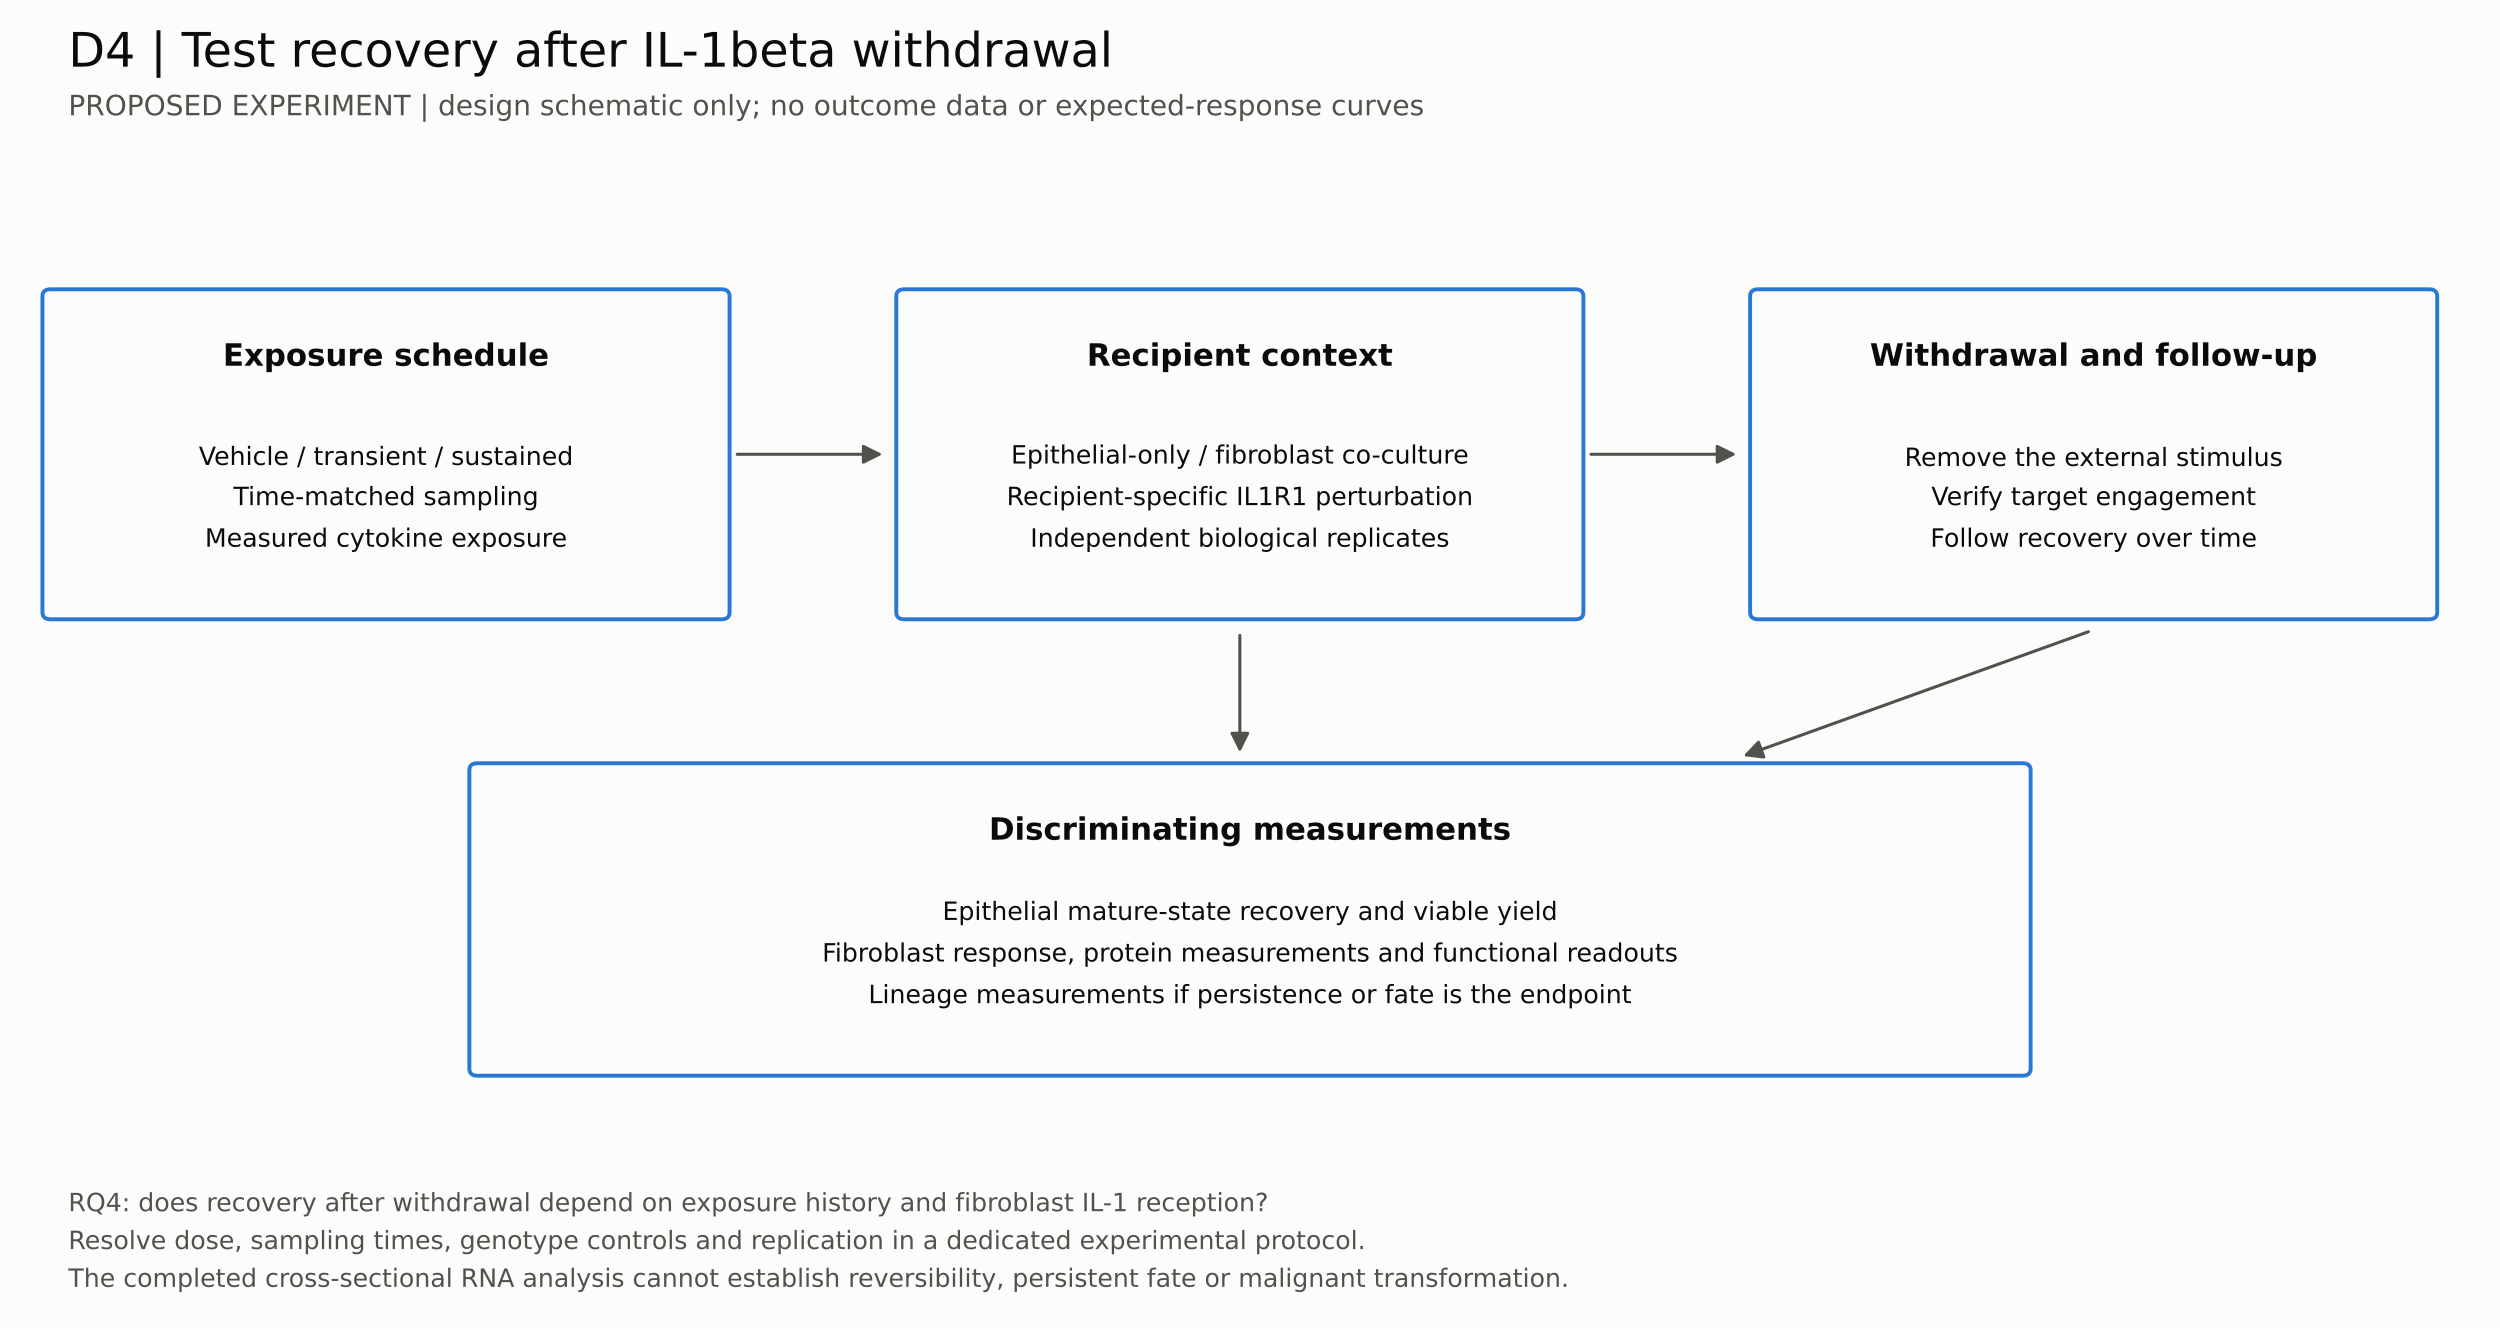
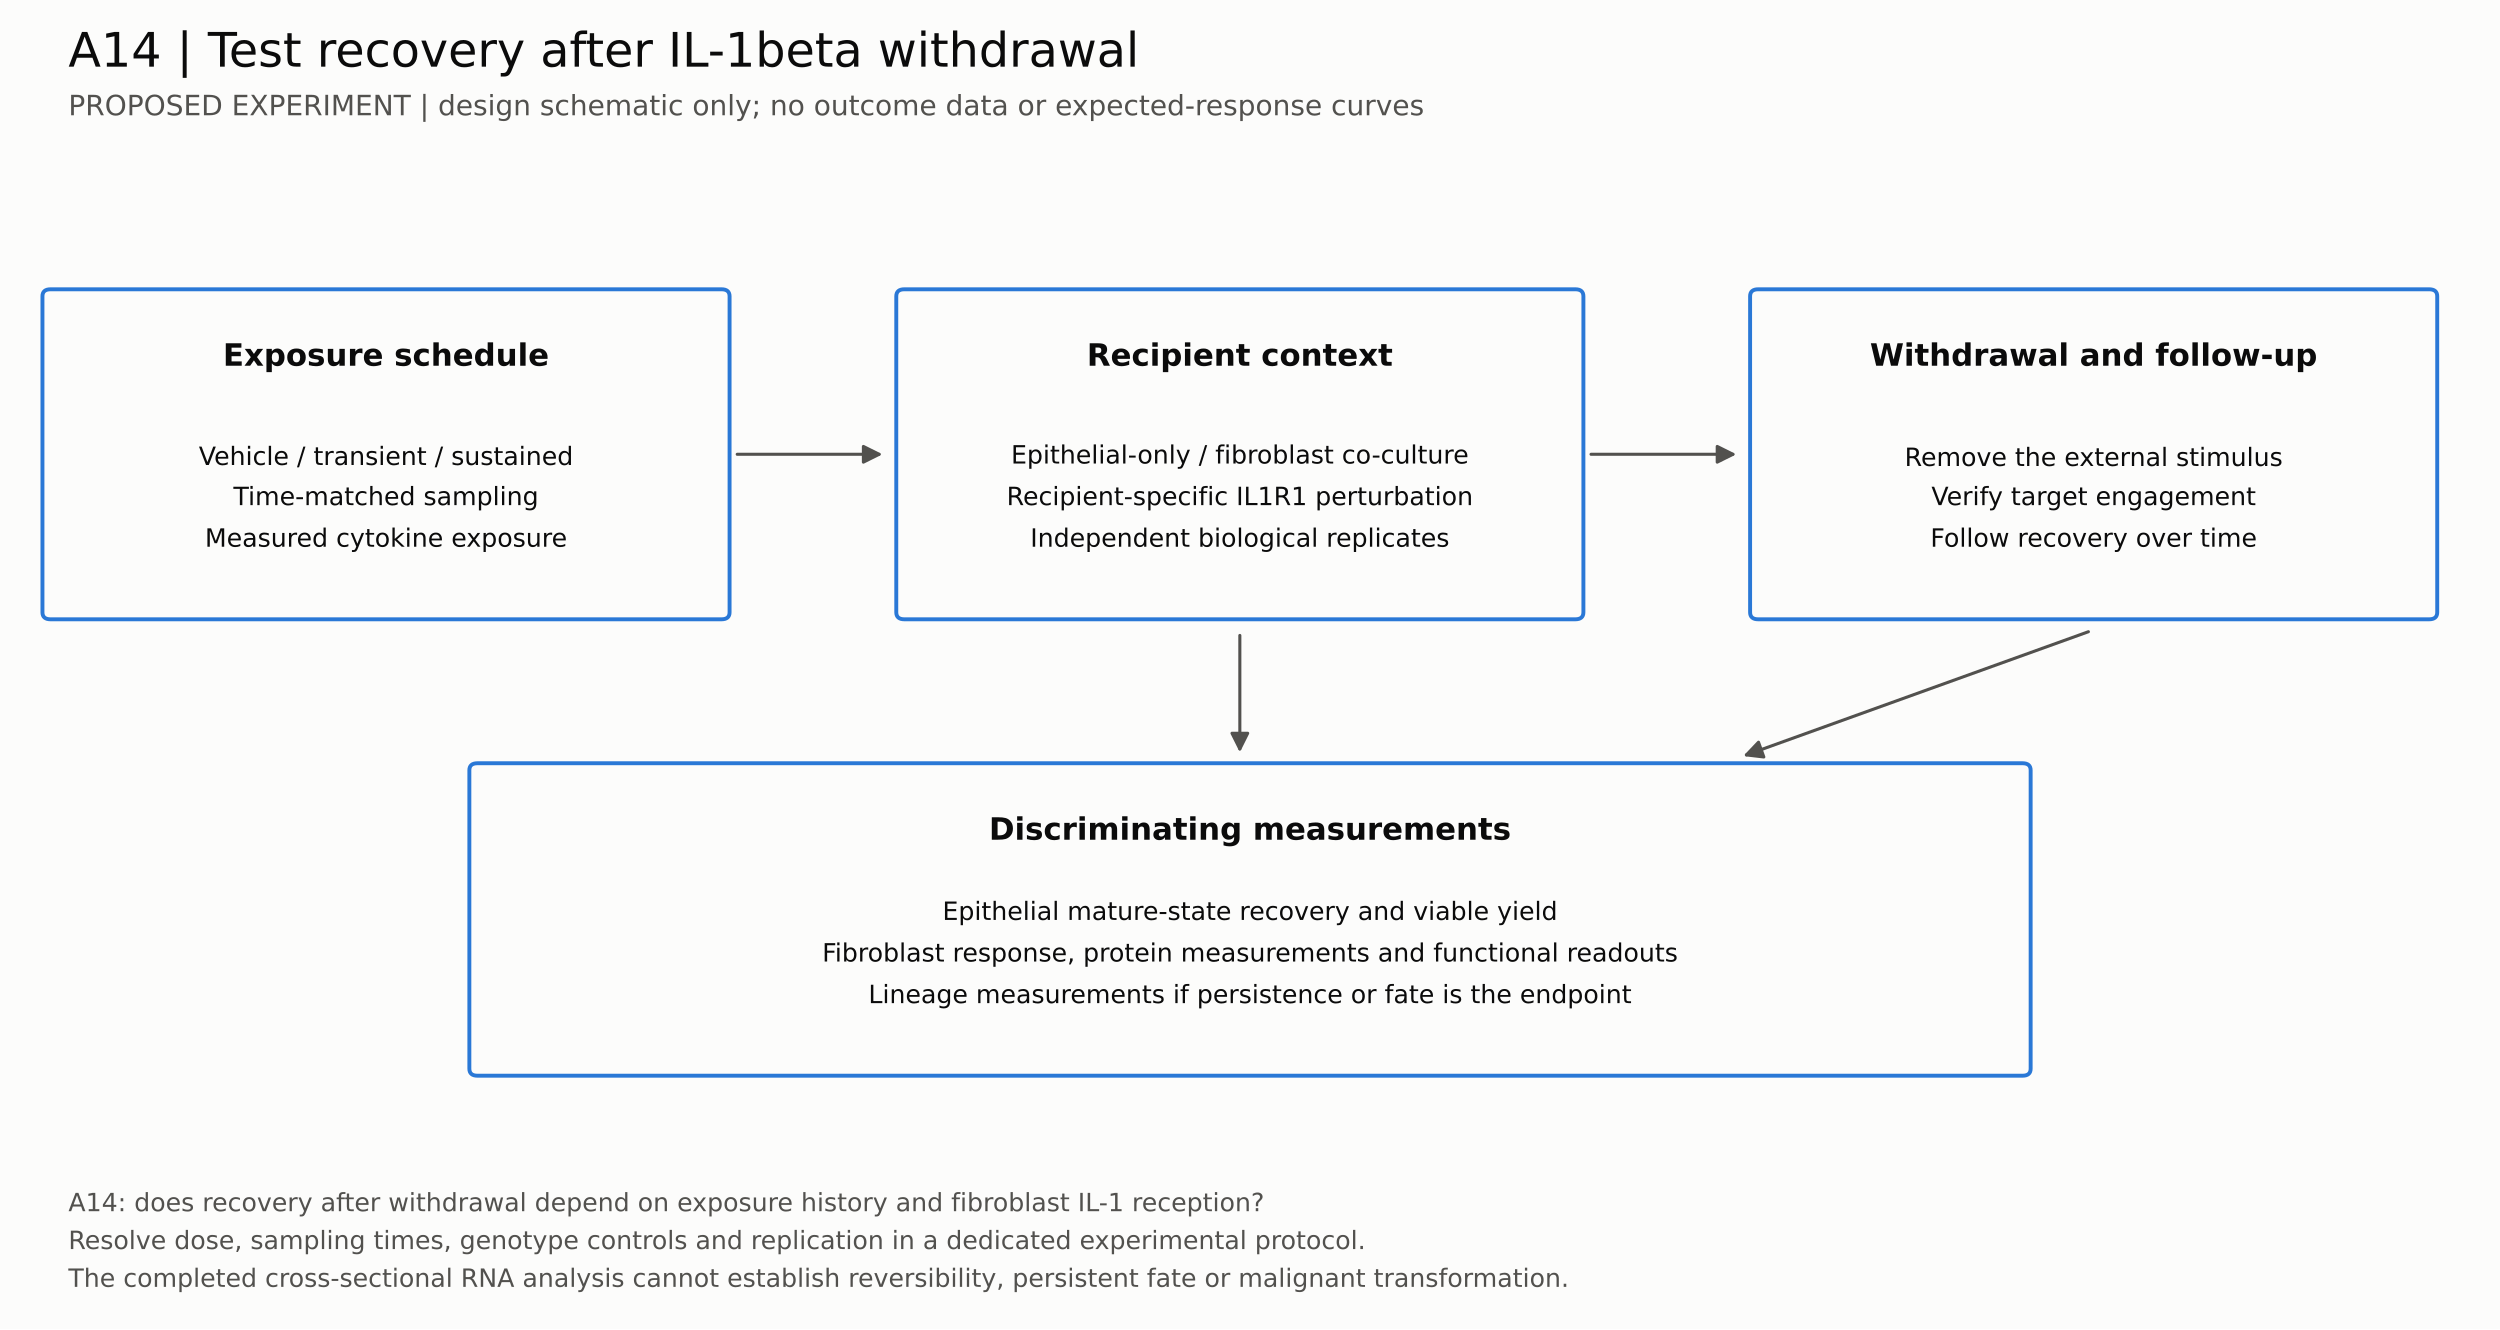
<svg xmlns="http://www.w3.org/2000/svg" width="892.512pt" height="474.48pt" viewBox="0 0 892.512 474.48" version="1.1">
  <defs>
    <style type="text/css">*{stroke-linejoin: round; stroke-linecap: butt}</style>
  </defs>
  <g id="figure_1">
    <g id="patch_1">
      <path d="M 0 474.48  L 892.512 474.48  L 892.512 0  L 0 0  z " style="fill: #fcfcfb" />
    </g>
    <g id="axes_1">
      <g id="patch_2">
-         <path d="M 18.058 221.093  L 257.558 221.093  Q 260.461 221.093 260.461 218.586  L 260.461 105.782  Q 260.461 103.276 257.558 103.276  L 18.058 103.276  Q 15.155 103.276 15.155 105.782  L 15.155 218.586  Q 15.155 221.093 18.058 221.093  z " clip-path="url(#pf4ad7ffe98)" style="fill: #fcfcfb; stroke: #2a78d6; stroke-width: 1.4; stroke-linejoin: miter" />
+         <path d="M 18.058 221.093  L 257.558 221.093  Q 260.461 221.093 260.461 218.586  L 260.461 105.782  Q 260.461 103.276 257.558 103.276  L 18.058 103.276  Q 15.155 103.276 15.155 105.782  L 15.155 218.586  Q 15.155 221.093 18.058 221.093  z " clip-path="url(#p8d6bbea639)" style="fill: #fcfcfb; stroke: #2a78d6; stroke-width: 1.4; stroke-linejoin: miter" />
      </g>
      <g id="patch_3">
-         <path d="M 322.877 221.093  L 562.378 221.093  Q 565.281 221.093 565.281 218.586  L 565.281 105.782  Q 565.281 103.276 562.378 103.276  L 322.877 103.276  Q 319.974 103.276 319.974 105.782  L 319.974 218.586  Q 319.974 221.093 322.877 221.093  z " clip-path="url(#pf4ad7ffe98)" style="fill: #fcfcfb; stroke: #2a78d6; stroke-width: 1.4; stroke-linejoin: miter" />
+         <path d="M 322.877 221.093  L 562.378 221.093  Q 565.281 221.093 565.281 218.586  L 565.281 105.782  Q 565.281 103.276 562.378 103.276  L 322.877 103.276  Q 319.974 103.276 319.974 105.782  L 319.974 218.586  Q 319.974 221.093 322.877 221.093  z " clip-path="url(#p8d6bbea639)" style="fill: #fcfcfb; stroke: #2a78d6; stroke-width: 1.4; stroke-linejoin: miter" />
      </g>
      <g id="patch_4">
-         <path d="M 627.696 221.093  L 867.197 221.093  Q 870.1 221.093 870.1 218.586  L 870.1 105.782  Q 870.1 103.276 867.197 103.276  L 627.696 103.276  Q 624.793 103.276 624.793 105.782  L 624.793 218.586  Q 624.793 221.093 627.696 221.093  z " clip-path="url(#pf4ad7ffe98)" style="fill: #fcfcfb; stroke: #2a78d6; stroke-width: 1.4; stroke-linejoin: miter" />
+         <path d="M 627.696 221.093  L 867.197 221.093  Q 870.1 221.093 870.1 218.586  L 870.1 105.782  Q 870.1 103.276 867.197 103.276  L 627.696 103.276  Q 624.793 103.276 624.793 105.782  L 624.793 218.586  Q 624.793 221.093 627.696 221.093  z " clip-path="url(#p8d6bbea639)" style="fill: #fcfcfb; stroke: #2a78d6; stroke-width: 1.4; stroke-linejoin: miter" />
      </g>
      <g id="patch_5">
-         <path d="M 170.467 384.032  L 722.045 384.032  Q 724.948 384.032 724.948 381.525  L 724.948 274.988  Q 724.948 272.481 722.045 272.481  L 170.467 272.481  Q 167.564 272.481 167.564 274.988  L 167.564 381.525  Q 167.564 384.032 170.467 384.032  z " clip-path="url(#pf4ad7ffe98)" style="fill: #fcfcfb; stroke: #2a78d6; stroke-width: 1.4; stroke-linejoin: miter" />
+         <path d="M 170.467 384.032  L 722.045 384.032  Q 724.948 384.032 724.948 381.525  L 724.948 274.988  Q 724.948 272.481 722.045 272.481  L 170.467 272.481  Q 167.564 272.481 167.564 274.988  L 167.564 381.525  Q 167.564 384.032 170.467 384.032  z " clip-path="url(#p8d6bbea639)" style="fill: #fcfcfb; stroke: #2a78d6; stroke-width: 1.4; stroke-linejoin: miter" />
      </g>
      <g id="patch_6">
-         <path d="M 263.189 162.184  Q 289.129 162.184 313.838 162.184  " clip-path="url(#pf4ad7ffe98)" style="fill: none; stroke: #52514e; stroke-width: 1.1; stroke-linecap: round" />
-         <path d="M 308.238 159.384  L 313.838 162.184  L 308.238 164.984  z " clip-path="url(#pf4ad7ffe98)" style="fill: #52514e; stroke: #52514e; stroke-width: 1.1; stroke-linecap: round" />
+         <path d="M 263.189 162.184  Q 289.129 162.184 313.838 162.184  " clip-path="url(#p8d6bbea639)" style="fill: none; stroke: #52514e; stroke-width: 1.1; stroke-linecap: round" />
+         <path d="M 308.238 159.384  L 313.838 162.184  L 308.238 164.984  z " clip-path="url(#p8d6bbea639)" style="fill: #52514e; stroke: #52514e; stroke-width: 1.1; stroke-linecap: round" />
      </g>
      <g id="patch_7">
-         <path d="M 568.009 162.184  Q 593.948 162.184 618.657 162.184  " clip-path="url(#pf4ad7ffe98)" style="fill: none; stroke: #52514e; stroke-width: 1.1; stroke-linecap: round" />
-         <path d="M 613.057 159.384  L 618.657 162.184  L 613.057 164.984  z " clip-path="url(#pf4ad7ffe98)" style="fill: #52514e; stroke: #52514e; stroke-width: 1.1; stroke-linecap: round" />
+         <path d="M 568.009 162.184  Q 593.948 162.184 618.657 162.184  " clip-path="url(#p8d6bbea639)" style="fill: none; stroke: #52514e; stroke-width: 1.1; stroke-linecap: round" />
+         <path d="M 613.057 159.384  L 618.657 162.184  L 613.057 164.984  z " clip-path="url(#p8d6bbea639)" style="fill: #52514e; stroke: #52514e; stroke-width: 1.1; stroke-linecap: round" />
      </g>
      <g id="patch_8">
-         <path d="M 745.567 225.53  Q 683.944 247.727 623.478 269.506  " clip-path="url(#pf4ad7ffe98)" style="fill: none; stroke: #52514e; stroke-width: 1.1; stroke-linecap: round" />
-         <path d="M 629.696 270.243  L 623.478 269.506  L 627.798 264.974  z " clip-path="url(#pf4ad7ffe98)" style="fill: #52514e; stroke: #52514e; stroke-width: 1.1; stroke-linecap: round" />
+         <path d="M 745.567 225.53  Q 683.944 247.727 623.478 269.506  " clip-path="url(#p8d6bbea639)" style="fill: none; stroke: #52514e; stroke-width: 1.1; stroke-linecap: round" />
+         <path d="M 629.696 270.243  L 623.478 269.506  L 627.798 264.974  z " clip-path="url(#p8d6bbea639)" style="fill: #52514e; stroke: #52514e; stroke-width: 1.1; stroke-linecap: round" />
      </g>
      <g id="patch_9">
-         <path d="M 442.627 226.855  Q 442.627 247.728 442.627 267.372  " clip-path="url(#pf4ad7ffe98)" style="fill: none; stroke: #52514e; stroke-width: 1.1; stroke-linecap: round" />
-         <path d="M 445.427 261.772  L 442.627 267.372  L 439.827 261.772  z " clip-path="url(#pf4ad7ffe98)" style="fill: #52514e; stroke: #52514e; stroke-width: 1.1; stroke-linecap: round" />
+         <path d="M 442.627 226.855  Q 442.627 247.728 442.627 267.372  " clip-path="url(#p8d6bbea639)" style="fill: none; stroke: #52514e; stroke-width: 1.1; stroke-linecap: round" />
+         <path d="M 445.427 261.772  L 442.627 267.372  L 439.827 261.772  z " clip-path="url(#p8d6bbea639)" style="fill: #52514e; stroke: #52514e; stroke-width: 1.1; stroke-linecap: round" />
      </g>
      <g id="text_1">
        <text style="font-weight: 700; font-size: 11px; font-family: 'DejaVu Sans'; text-anchor: middle; fill: #0b0b0b" x="137.808" y="130.574" transform="rotate(-0 137.808 130.5743)">Exposure schedule</text>
      </g>
      <g id="text_2">
        <text style="font-size: 9px; font-family: 'DejaVu Sans'; fill: #0b0b0b" transform="translate(70.96964 166.0032)">Vehicle / transient / sustained</text>
        <text style="font-size: 9px; font-family: 'DejaVu Sans'; fill: #0b0b0b" transform="translate(83.33409 180.335)">Time-matched sampling</text>
        <text style="font-size: 9px; font-family: 'DejaVu Sans'; fill: #0b0b0b" transform="translate(73.15425 195.185)">Measured cytokine exposure</text>
      </g>
      <g id="text_3">
        <text style="font-weight: 700; font-size: 11px; font-family: 'DejaVu Sans'; text-anchor: middle; fill: #0b0b0b" x="442.627" y="130.574" transform="rotate(-0 442.6272 130.5743)">Recipient context</text>
      </g>
      <g id="text_4">
        <text style="font-size: 9px; font-family: 'DejaVu Sans'; fill: #0b0b0b" transform="translate(360.936 165.485)">Epithelial-only / fibroblast co-culture</text>
        <text style="font-size: 9px; font-family: 'DejaVu Sans'; fill: #0b0b0b" transform="translate(359.3667 180.335)">Recipient-specific IL1R1 perturbation</text>
        <text style="font-size: 9px; font-family: 'DejaVu Sans'; fill: #0b0b0b" transform="translate(367.8034 195.185)">Independent biological replicates</text>
      </g>
      <g id="text_5">
        <text style="font-weight: 700; font-size: 11px; font-family: 'DejaVu Sans'; text-anchor: middle; fill: #0b0b0b" x="747.446" y="130.574" transform="rotate(-0 747.4464 130.5743)">Withdrawal and follow-up</text>
      </g>
      <g id="text_6">
        <text style="font-size: 9px; font-family: 'DejaVu Sans'; fill: #0b0b0b" transform="translate(679.9506 166.3568)">Remove the external stimulus</text>
        <text style="font-size: 9px; font-family: 'DejaVu Sans'; fill: #0b0b0b" transform="translate(689.5075 180.335)">Verify target engagement</text>
        <text style="font-size: 9px; font-family: 'DejaVu Sans'; fill: #0b0b0b" transform="translate(689.1454 195.185)">Follow recovery over time</text>
      </g>
      <g id="text_7">
        <text style="font-weight: 700; font-size: 11px; font-family: 'DejaVu Sans'; text-anchor: middle; fill: #0b0b0b" x="446.256" y="299.78" transform="rotate(-0 446.256 299.7801)">Discriminating measurements</text>
      </g>
      <g id="text_8">
        <text style="font-size: 9px; font-family: 'DejaVu Sans'; fill: #0b0b0b" transform="translate(336.4665 328.4238)">Epithelial mature-state recovery and viable yield</text>
        <text style="font-size: 9px; font-family: 'DejaVu Sans'; fill: #0b0b0b" transform="translate(293.5232 343.2738)">Fibroblast response, protein measurements and functional readouts</text>
        <text style="font-size: 9px; font-family: 'DejaVu Sans'; fill: #0b0b0b" transform="translate(310.0269 358.1238)">Lineage measurements if persistence or fate is the endpoint</text>
      </g>
    </g>
    <g id="text_9">
-       <text style="font-size: 17px; font-family: 'DejaVu Sans'; text-anchor: start; fill: #0b0b0b" x="24.408" y="23.792" transform="rotate(-0 24.408 23.79172)">D4 | Test recovery after IL-1beta withdrawal</text>
+       <text style="font-size: 17px; font-family: 'DejaVu Sans'; text-anchor: start; fill: #0b0b0b" x="24.408" y="23.792" transform="rotate(-0 24.408 23.79172)">A14 | Test recovery after IL-1beta withdrawal</text>
    </g>
    <g id="text_10">
      <text style="font-size: 10px; font-family: 'DejaVu Sans'; text-anchor: start; fill: #52514e" x="24.408" y="41.155" transform="rotate(-0 24.408 41.1552)">PROPOSED EXPERIMENT | design schematic only; no outcome data or expected-response curves</text>
    </g>
    <g id="text_11">
-       <text style="font-size: 9px; font-family: 'DejaVu Sans'; fill: #52514e" transform="translate(24.408 432.4134)">RQ4: does recovery after withdrawal depend on exposure history and fibroblast IL-1 reception?</text>
+       <text style="font-size: 9px; font-family: 'DejaVu Sans'; fill: #52514e" transform="translate(24.408 432.4134)">A14: does recovery after withdrawal depend on exposure history and fibroblast IL-1 reception?</text>
      <text style="font-size: 9px; font-family: 'DejaVu Sans'; fill: #52514e" transform="translate(24.408 445.9134)">Resolve dose, sampling times, genotype controls and replication in a dedicated experimental protocol.</text>
      <text style="font-size: 9px; font-family: 'DejaVu Sans'; fill: #52514e" transform="translate(24.408 459.4134)">The completed cross-sectional RNA analysis cannot establish reversibility, persistent fate or malignant transformation.</text>
    </g>
  </g>
  <defs>
-     <clipPath id="pf4ad7ffe98">
+     <clipPath id="p8d6bbea639">
      <rect x="10.8" y="74.448" width="870.912" height="313.344" />
    </clipPath>
  </defs>
</svg>
